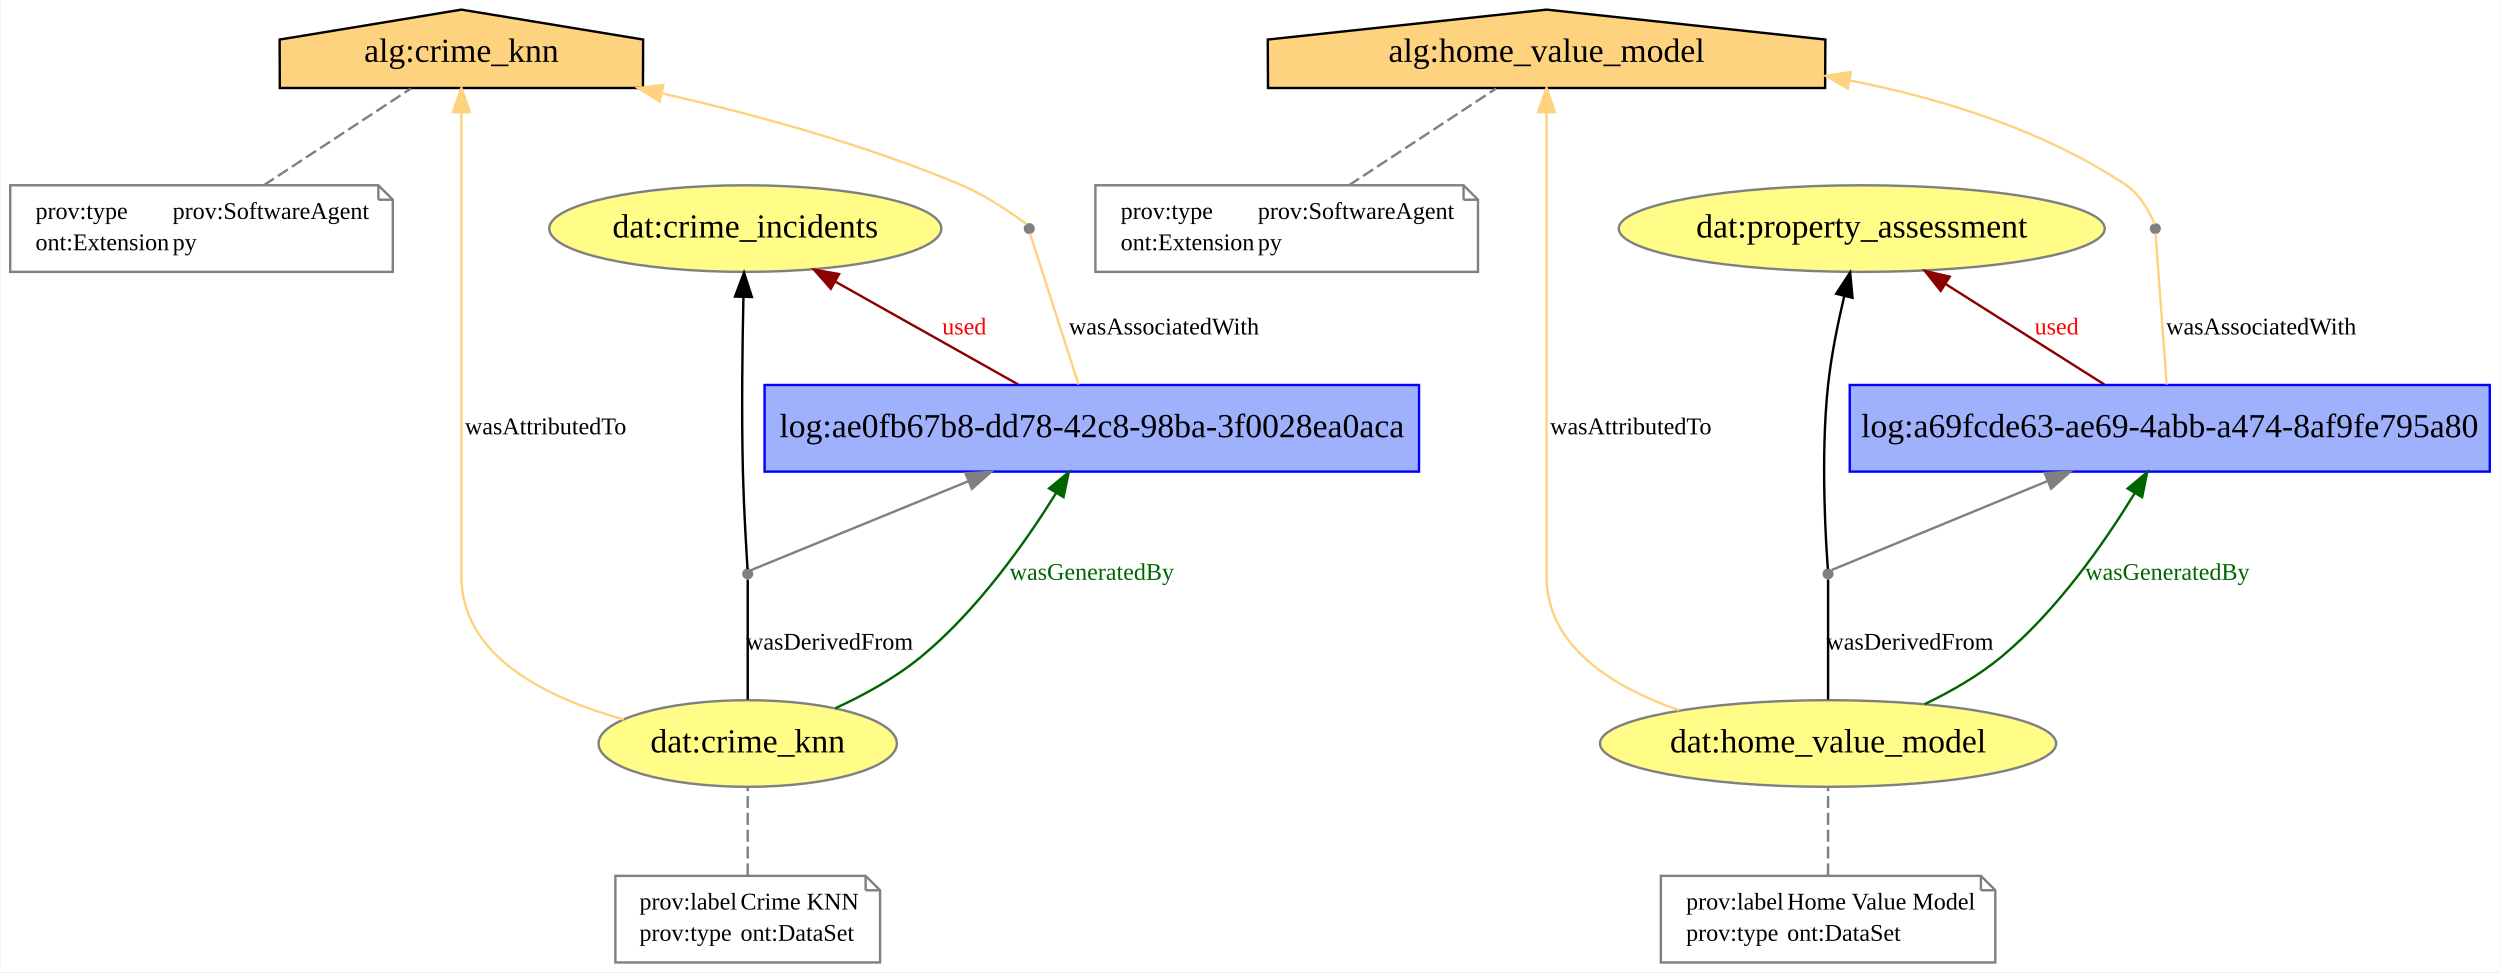
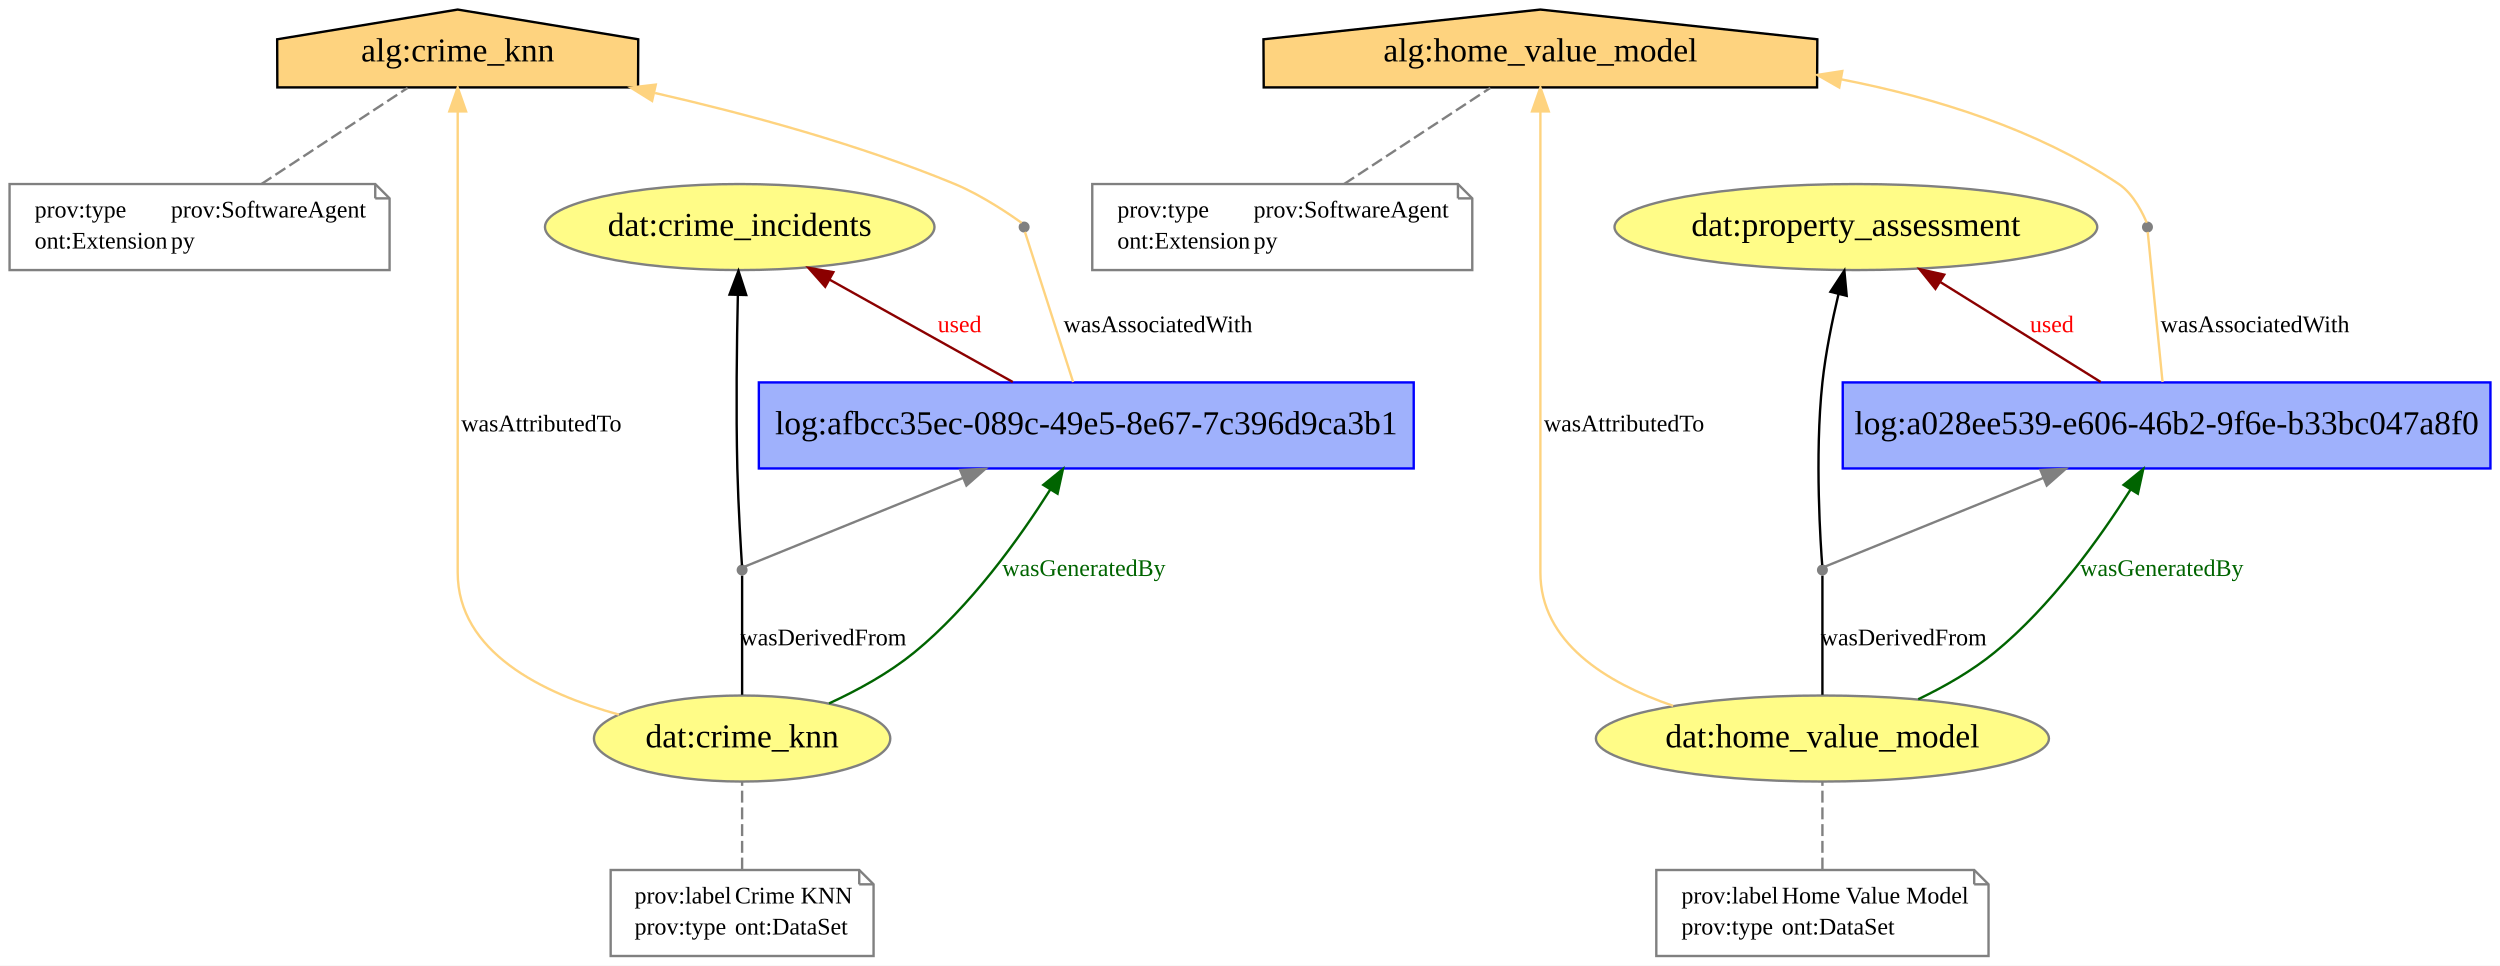
- <svg xmlns="http://www.w3.org/2000/svg" xmlns:xlink="http://www.w3.org/1999/xlink" width="1039pt" height="404pt" viewBox="0.00 0.00 1038.50 404.00">
+ <svg xmlns="http://www.w3.org/2000/svg" xmlns:xlink="http://www.w3.org/1999/xlink" width="1046pt" height="404pt" viewBox="0.00 0.00 1046.00 404.00">
  <g id="graph0" class="graph" transform="scale(1 1) rotate(0) translate(4 400)">
-     <polygon fill="white" stroke="none" points="-4,4 -4,-400 1034.5,-400 1034.5,4 -4,4" />
+     <polygon fill="white" stroke="none" points="-4,4 -4,-400 1042,-400 1042,4 -4,4" />
    <g id="node1" class="node">
      <g id="a_node1">
+         <a xlink:href="http://datamechanics.io/log#afbcc35ec-089c-49e5-8e67-7c396d9ca3b1" xlink:title="log:afbcc35ec-089c-49e5-8e67-7c396d9ca3b1">
+           <polygon fill="#9fb1fc" stroke="#0000ff" points="587.5,-240 313.5,-240 313.5,-204 587.5,-204 587.5,-240" />
+           <text text-anchor="middle" x="450.5" y="-218.3" font-family="Times New Roman,serif" font-size="14.00">log:afbcc35ec-089c-49e5-8e67-7c396d9ca3b1</text>
+         </a>
+       </g>
+     </g>
+     <g id="node7" class="node">
+       <g id="a_node7">
+         <a xlink:href="http://datamechanics.io/data/mjclawar_rarshad/crime_incidents" xlink:title="dat:crime_incidents">
+           <ellipse fill="#fffc87" stroke="#808080" cx="305.5" cy="-305" rx="81.486" ry="18" />
+           <text text-anchor="middle" x="305.5" y="-301.3" font-family="Times New Roman,serif" font-size="14.00">dat:crime_incidents</text>
+         </a>
+       </g>
+     </g>
+     <g id="edge5" class="edge">
+       <path fill="none" stroke="#8b0000" d="M419.749,-240.178C397.34,-252.696 366.858,-269.724 343.016,-283.043" />
+       <polygon fill="#8b0000" stroke="#8b0000" points="341.257,-280.016 334.234,-287.949 344.671,-286.127 341.257,-280.016" />
+       <text text-anchor="middle" x="397.5" y="-261" font-family="Times New Roman,serif" font-size="10.00" fill="red">used</text>
+     </g>
+     <g id="node13" class="node">
+       <ellipse fill="gray" stroke="gray" cx="424.5" cy="-305" rx="1.8" ry="1.8" />
+     </g>
+     <g id="edge7" class="edge">
+       <path fill="none" stroke="#fed37f" d="M444.986,-240.178C438.07,-261.726 426.864,-296.635 424.824,-302.991" />
+       <text text-anchor="middle" x="480.5" y="-261" font-family="Times New Roman,serif" font-size="10.00">wasAssociatedWith</text>
+     </g>
+     <g id="node2" class="node">
+       <g id="a_node2">
+         <a xlink:href="http://datamechanics.io/log#a028ee539-e606-46b2-9f6e-b33bc047a8f0" xlink:title="log:a028ee539-e606-46b2-9f6e-b33bc047a8f0">
+           <polygon fill="#9fb1fc" stroke="#0000ff" points="1038,-240 767,-240 767,-204 1038,-204 1038,-240" />
+           <text text-anchor="middle" x="902.5" y="-218.3" font-family="Times New Roman,serif" font-size="14.00">log:a028ee539-e606-46b2-9f6e-b33bc047a8f0</text>
+         </a>
+       </g>
+     </g>
+     <g id="node10" class="node">
+       <g id="a_node10">
+         <a xlink:href="http://datamechanics.io/data/mjclawar_rarshad/property_assessment" xlink:title="dat:property_assessment">
+           <ellipse fill="#fffc87" stroke="#808080" cx="772.5" cy="-305" rx="100.983" ry="18" />
+           <text text-anchor="middle" x="772.5" y="-301.3" font-family="Times New Roman,serif" font-size="14.00">dat:property_assessment</text>
+         </a>
+       </g>
+     </g>
+     <g id="edge6" class="edge">
+       <path fill="none" stroke="#8b0000" d="M874.93,-240.178C855.366,-252.368 828.938,-268.835 807.827,-281.988" />
+       <polygon fill="#8b0000" stroke="#8b0000" points="805.777,-279.142 799.141,-287.401 809.479,-285.083 805.777,-279.142" />
+       <text text-anchor="middle" x="854.5" y="-261" font-family="Times New Roman,serif" font-size="10.00" fill="red">used</text>
+     </g>
+     <g id="node14" class="node">
+       <ellipse fill="gray" stroke="gray" cx="894.5" cy="-305" rx="1.8" ry="1.8" />
+     </g>
+     <g id="edge9" class="edge">
+       <path fill="none" stroke="#fed37f" d="M900.803,-240.178C898.675,-261.726 895.227,-296.635 894.6,-302.991" />
+       <text text-anchor="middle" x="939.5" y="-261" font-family="Times New Roman,serif" font-size="10.00">wasAssociatedWith</text>
+     </g>
+     <g id="node3" class="node">
+       <g id="a_node3">
+         <a xlink:href="http://datamechanics.io/algorithm/mjclawar_rarshad/home_value_model" xlink:title="alg:home_value_model">
+           <polygon fill="#fed37f" stroke="black" points="756.372,-383.562 640.5,-396 524.628,-383.562 524.736,-363.438 756.264,-363.438 756.372,-383.562" />
+           <text text-anchor="middle" x="640.5" y="-374.3" font-family="Times New Roman,serif" font-size="14.00">alg:home_value_model</text>
+         </a>
+       </g>
+     </g>
+     <g id="node4" class="node">
+       <polygon fill="none" stroke="gray" points="606,-323 453,-323 453,-287 612,-287 612,-317 606,-323" />
+       <polyline fill="none" stroke="gray" points="606,-323 606,-317 " />
+       <polyline fill="none" stroke="gray" points="612,-317 606,-317 " />
+       <g id="a_node4_0">
+         <a xlink:href="http://www.w3.org/ns/prov#type" xlink:title="&lt;TABLE&gt;">
+           <text text-anchor="start" x="463.5" y="-309" font-family="Times New Roman,serif" font-size="10.00">prov:type</text>
+         </a>
+       </g>
+       <g id="a_node4_1">
+         <a xlink:href="http://www.w3.org/ns/prov#SoftwareAgent" xlink:title="&lt;TABLE&gt;">
+           <text text-anchor="start" x="520.5" y="-309" font-family="Times New Roman,serif" font-size="10.00">prov:SoftwareAgent</text>
+         </a>
+       </g>
+       <g id="a_node4_2">
+         <a xlink:href="http://datamechanics.io/ontology#Extension" xlink:title="&lt;TABLE&gt;">
+           <text text-anchor="start" x="463.5" y="-296" font-family="Times New Roman,serif" font-size="10.00">ont:Extension</text>
+         </a>
+       </g>
+       <text text-anchor="start" x="520.5" y="-296" font-family="Times New Roman,serif" font-size="10.00">py</text>
+     </g>
+     <g id="edge1" class="edge">
+       <path fill="none" stroke="gray" stroke-dasharray="5,2" d="M558.369,-323.006C577.09,-335.314 602.07,-351.736 619.546,-363.225" />
+     </g>
+     <g id="node5" class="node">
+       <g id="a_node5">
+         <a xlink:href="http://datamechanics.io/algorithm/mjclawar_rarshad/crime_knn" xlink:title="alg:crime_knn">
+           <polygon fill="#fed37f" stroke="black" points="263.034,-383.562 187.5,-396 111.966,-383.562 112.036,-363.438 262.964,-363.438 263.034,-383.562" />
+           <text text-anchor="middle" x="187.5" y="-374.3" font-family="Times New Roman,serif" font-size="14.00">alg:crime_knn</text>
+         </a>
+       </g>
+     </g>
+     <g id="node6" class="node">
+       <polygon fill="none" stroke="gray" points="153,-323 0,-323 0,-287 159,-287 159,-317 153,-323" />
+       <polyline fill="none" stroke="gray" points="153,-323 153,-317 " />
+       <polyline fill="none" stroke="gray" points="159,-317 153,-317 " />
+       <g id="a_node6_3">
+         <a xlink:href="http://www.w3.org/ns/prov#type" xlink:title="&lt;TABLE&gt;">
+           <text text-anchor="start" x="10.5" y="-309" font-family="Times New Roman,serif" font-size="10.00">prov:type</text>
+         </a>
+       </g>
+       <g id="a_node6_4">
+         <a xlink:href="http://www.w3.org/ns/prov#SoftwareAgent" xlink:title="&lt;TABLE&gt;">
+           <text text-anchor="start" x="67.5" y="-309" font-family="Times New Roman,serif" font-size="10.00">prov:SoftwareAgent</text>
+         </a>
+       </g>
+       <g id="a_node6_5">
+         <a xlink:href="http://datamechanics.io/ontology#Extension" xlink:title="&lt;TABLE&gt;">
+           <text text-anchor="start" x="10.5" y="-296" font-family="Times New Roman,serif" font-size="10.00">ont:Extension</text>
+         </a>
+       </g>
+       <text text-anchor="start" x="67.5" y="-296" font-family="Times New Roman,serif" font-size="10.00">py</text>
+     </g>
+     <g id="edge2" class="edge">
+       <path fill="none" stroke="gray" stroke-dasharray="5,2" d="M105.369,-323.006C124.09,-335.314 149.07,-351.736 166.546,-363.225" />
+     </g>
+     <g id="node8" class="node">
+       <g id="a_node8">
+         <a xlink:href="http://datamechanics.io/data/mjclawar_rarshad/home_value_model" xlink:title="dat:home_value_model">
+           <ellipse fill="#fffc87" stroke="#808080" cx="758.5" cy="-91" rx="94.783" ry="18" />
+           <text text-anchor="middle" x="758.5" y="-87.3" font-family="Times New Roman,serif" font-size="14.00">dat:home_value_model</text>
+         </a>
+       </g>
+     </g>
+     <g id="edge20" class="edge">
+       <path fill="none" stroke="darkgreen" d="M798.586,-107.441C809.559,-112.71 821.027,-119.264 830.5,-127 854.078,-146.255 874.47,-174.688 887.473,-195.237" />
+       <polygon fill="darkgreen" stroke="darkgreen" points="884.518,-197.113 892.747,-203.786 890.476,-193.438 884.518,-197.113" />
+       <text text-anchor="middle" x="900.5" y="-159" font-family="Times New Roman,serif" font-size="10.00" fill="darkgreen">wasGeneratedBy</text>
+     </g>
+     <g id="edge11" class="edge">
+       <path fill="none" stroke="#fed37f" d="M696.045,-104.663C667.74,-114.413 640.5,-131.364 640.5,-160.5 640.5,-160.5 640.5,-160.5 640.5,-306 640.5,-321.757 640.5,-339.48 640.5,-353.278" />
+       <polygon fill="#fed37f" stroke="#fed37f" points="637,-353.389 640.5,-363.389 644,-353.389 637,-353.389" />
+       <text text-anchor="middle" x="675.5" y="-219.5" font-family="Times New Roman,serif" font-size="10.00">wasAttributedTo</text>
+     </g>
+     <g id="node16" class="node">
+       <ellipse fill="gray" stroke="gray" cx="758.5" cy="-161.5" rx="1.8" ry="1.8" />
+     </g>
+     <g id="edge16" class="edge">
+       <path fill="none" stroke="black" d="M758.5,-109.285C758.5,-127.041 758.5,-152.936 758.5,-159.132" />
+       <text text-anchor="middle" x="792.5" y="-130" font-family="Times New Roman,serif" font-size="10.00">wasDerivedFrom</text>
+     </g>
+     <g id="node9" class="node">
+       <polygon fill="none" stroke="gray" points="822,-36 689,-36 689,-0 828,-0 828,-30 822,-36" />
+       <polyline fill="none" stroke="gray" points="822,-36 822,-30 " />
+       <polyline fill="none" stroke="gray" points="828,-30 822,-30 " />
+       <g id="a_node9_6">
+         <a xlink:href="http://www.w3.org/ns/prov#label" xlink:title="&lt;TABLE&gt;">
+           <text text-anchor="start" x="699.5" y="-22" font-family="Times New Roman,serif" font-size="10.00">prov:label</text>
+         </a>
+       </g>
+       <text text-anchor="start" x="741.5" y="-22" font-family="Times New Roman,serif" font-size="10.00">Home Value Model</text>
+       <g id="a_node9_7">
+         <a xlink:href="http://www.w3.org/ns/prov#type" xlink:title="&lt;TABLE&gt;">
+           <text text-anchor="start" x="699.5" y="-9" font-family="Times New Roman,serif" font-size="10.00">prov:type</text>
+         </a>
+       </g>
+       <text text-anchor="start" x="741.5" y="-9" font-family="Times New Roman,serif" font-size="10.00">ont:DataSet</text>
+     </g>
+     <g id="edge3" class="edge">
+       <path fill="none" stroke="gray" stroke-dasharray="5,2" d="M758.5,-36.187C758.5,-47.35 758.5,-61.84 758.5,-72.971" />
+     </g>
+     <g id="node11" class="node">
+       <g id="a_node11">
        <a xlink:href="http://datamechanics.io/data/mjclawar_rarshad/crime_knn" xlink:title="dat:crime_knn">
          <ellipse fill="#fffc87" stroke="#808080" cx="306.5" cy="-91" rx="61.99" ry="18" />
          <text text-anchor="middle" x="306.5" y="-87.3" font-family="Times New Roman,serif" font-size="14.00">dat:crime_knn</text>
        </a>
      </g>
    </g>
-     <g id="node7" class="node">
-       <g id="a_node7">
-         <a xlink:href="http://datamechanics.io/algorithm/mjclawar_rarshad/crime_knn" xlink:title="alg:crime_knn">
-           <polygon fill="#fed37f" stroke="black" points="263.034,-383.562 187.5,-396 111.966,-383.562 112.036,-363.438 262.964,-363.438 263.034,-383.562" />
-           <text text-anchor="middle" x="187.5" y="-374.3" font-family="Times New Roman,serif" font-size="14.00">alg:crime_knn</text>
-         </a>
-       </g>
+     <g id="edge19" class="edge">
+       <path fill="none" stroke="darkgreen" d="M342.869,-105.694C354.926,-111.236 367.95,-118.384 378.5,-127 402.078,-146.255 422.47,-174.688 435.473,-195.237" />
+       <polygon fill="darkgreen" stroke="darkgreen" points="432.518,-197.113 440.747,-203.786 438.476,-193.438 432.518,-197.113" />
+       <text text-anchor="middle" x="449.5" y="-159" font-family="Times New Roman,serif" font-size="10.00" fill="darkgreen">wasGeneratedBy</text>
    </g>
    <g id="edge12" class="edge">
      <path fill="none" stroke="#fed37f" d="M254.997,-100.986C222.836,-109.893 187.5,-127.246 187.5,-160.5 187.5,-160.5 187.5,-160.5 187.5,-306 187.5,-321.757 187.5,-339.48 187.5,-353.278" />
      <polygon fill="#fed37f" stroke="#fed37f" points="184,-353.389 187.5,-363.389 191,-353.389 184,-353.389" />
      <text text-anchor="middle" x="222.5" y="-219.5" font-family="Times New Roman,serif" font-size="10.00">wasAttributedTo</text>
    </g>
-     <g id="node12" class="node">
-       <g id="a_node12">
-         <a xlink:href="http://datamechanics.io/log#ae0fb67b8-dd78-42c8-98ba-3f0028ea0aca" xlink:title="log:ae0fb67b8-dd78-42c8-98ba-3f0028ea0aca">
-           <polygon fill="#9fb1fc" stroke="#0000ff" points="585.5,-240 313.5,-240 313.5,-204 585.5,-204 585.5,-240" />
-           <text text-anchor="middle" x="449.5" y="-218.3" font-family="Times New Roman,serif" font-size="14.00">log:ae0fb67b8-dd78-42c8-98ba-3f0028ea0aca</text>
-         </a>
-       </g>
-     </g>
-     <g id="edge9" class="edge">
-       <path fill="none" stroke="darkgreen" d="M342.902,-105.654C354.962,-111.192 367.979,-118.349 378.5,-127 401.788,-146.149 421.799,-174.416 434.585,-194.949" />
-       <polygon fill="darkgreen" stroke="darkgreen" points="431.761,-197.041 439.937,-203.779 437.747,-193.413 431.761,-197.041" />
-       <text text-anchor="middle" x="449.5" y="-159" font-family="Times New Roman,serif" font-size="10.00" fill="darkgreen">wasGeneratedBy</text>
-     </g>
-     <g id="node16" class="node">
+     <g id="node15" class="node">
      <ellipse fill="gray" stroke="gray" cx="306.5" cy="-161.5" rx="1.8" ry="1.8" />
    </g>
-     <g id="edge16" class="edge">
+     <g id="edge13" class="edge">
      <path fill="none" stroke="black" d="M306.5,-109.285C306.5,-127.041 306.5,-152.936 306.5,-159.132" />
      <text text-anchor="middle" x="340.5" y="-130" font-family="Times New Roman,serif" font-size="10.00">wasDerivedFrom</text>
    </g>
-     <g id="node2" class="node">
+     <g id="node12" class="node">
      <polygon fill="none" stroke="gray" points="355.5,-36 251.5,-36 251.5,-0 361.5,-0 361.5,-30 355.5,-36" />
      <polyline fill="none" stroke="gray" points="355.5,-36 355.5,-30 " />
      <polyline fill="none" stroke="gray" points="361.5,-30 355.5,-30 " />
-       <g id="a_node2_0">
+       <g id="a_node12_8">
        <a xlink:href="http://www.w3.org/ns/prov#label" xlink:title="&lt;TABLE&gt;">
          <text text-anchor="start" x="261.5" y="-22" font-family="Times New Roman,serif" font-size="10.00">prov:label</text>
        </a>
      </g>
      <text text-anchor="start" x="303.5" y="-22" font-family="Times New Roman,serif" font-size="10.00">Crime KNN</text>
-       <g id="a_node2_1">
+       <g id="a_node12_9">
        <a xlink:href="http://www.w3.org/ns/prov#type" xlink:title="&lt;TABLE&gt;">
          <text text-anchor="start" x="261.5" y="-9" font-family="Times New Roman,serif" font-size="10.00">prov:type</text>
        </a>
      </g>
      <text text-anchor="start" x="303.5" y="-9" font-family="Times New Roman,serif" font-size="10.00">ont:DataSet</text>
    </g>
-     <g id="edge1" class="edge">
+     <g id="edge4" class="edge">
      <path fill="none" stroke="gray" stroke-dasharray="5,2" d="M306.5,-36.187C306.5,-47.35 306.5,-61.84 306.5,-72.971" />
    </g>
-     <g id="node3" class="node">
-       <g id="a_node3">
-         <a xlink:href="http://datamechanics.io/data/mjclawar_rarshad/home_value_model" xlink:title="dat:home_value_model">
-           <ellipse fill="#fffc87" stroke="#808080" cx="755.5" cy="-91" rx="94.783" ry="18" />
-           <text text-anchor="middle" x="755.5" y="-87.3" font-family="Times New Roman,serif" font-size="14.00">dat:home_value_model</text>
-         </a>
-       </g>
-     </g>
-     <g id="node9" class="node">
-       <g id="a_node9">
-         <a xlink:href="http://datamechanics.io/algorithm/mjclawar_rarshad/home_value_model" xlink:title="alg:home_value_model">
-           <polygon fill="#fed37f" stroke="black" points="754.372,-383.562 638.5,-396 522.628,-383.562 522.736,-363.438 754.264,-363.438 754.372,-383.562" />
-           <text text-anchor="middle" x="638.5" y="-374.3" font-family="Times New Roman,serif" font-size="14.00">alg:home_value_model</text>
-         </a>
-       </g>
-     </g>
-     <g id="edge11" class="edge">
-       <path fill="none" stroke="#fed37f" d="M693.574,-104.813C665.509,-114.604 638.5,-131.549 638.5,-160.5 638.5,-160.5 638.5,-160.5 638.5,-306 638.5,-321.757 638.5,-339.48 638.5,-353.278" />
-       <polygon fill="#fed37f" stroke="#fed37f" points="635,-353.389 638.5,-363.389 642,-353.389 635,-353.389" />
-       <text text-anchor="middle" x="673.5" y="-219.5" font-family="Times New Roman,serif" font-size="10.00">wasAttributedTo</text>
-     </g>
-     <g id="node11" class="node">
-       <g id="a_node11">
-         <a xlink:href="http://datamechanics.io/log#a69fcde63-ae69-4abb-a474-8af9fe795a80" xlink:title="log:a69fcde63-ae69-4abb-a474-8af9fe795a80">
-           <polygon fill="#9fb1fc" stroke="#0000ff" points="1030.5,-240 764.5,-240 764.5,-204 1030.5,-204 1030.5,-240" />
-           <text text-anchor="middle" x="897.5" y="-218.3" font-family="Times New Roman,serif" font-size="14.00">log:a69fcde63-ae69-4abb-a474-8af9fe795a80</text>
-         </a>
-       </g>
+     <g id="edge8" class="edge">
+       <path fill="none" stroke="#fed37f" d="M423.45,-306.763C419.786,-309.392 407.149,-318.183 395.5,-323 355.465,-339.556 308.952,-352.203 270.076,-361.081" />
+       <polygon fill="#fed37f" stroke="#fed37f" points="268.841,-357.771 259.847,-363.371 270.37,-364.601 268.841,-357.771" />
    </g>
    <g id="edge10" class="edge">
-       <path fill="none" stroke="darkgreen" d="M795.654,-107.358C806.628,-112.626 818.079,-119.2 827.5,-127 850.604,-146.131 870.312,-174.4 882.873,-194.939" />
-       <polygon fill="darkgreen" stroke="darkgreen" points="880.007,-196.967 888.129,-203.771 886.023,-193.388 880.007,-196.967" />
-       <text text-anchor="middle" x="896.5" y="-159" font-family="Times New Roman,serif" font-size="10.00" fill="darkgreen">wasGeneratedBy</text>
-     </g>
-     <g id="node15" class="node">
-       <ellipse fill="gray" stroke="gray" cx="755.5" cy="-161.5" rx="1.8" ry="1.8" />
-     </g>
-     <g id="edge13" class="edge">
-       <path fill="none" stroke="black" d="M755.5,-109.285C755.5,-127.041 755.5,-152.936 755.5,-159.132" />
-       <text text-anchor="middle" x="789.5" y="-130" font-family="Times New Roman,serif" font-size="10.00">wasDerivedFrom</text>
-     </g>
-     <g id="node4" class="node">
-       <polygon fill="none" stroke="gray" points="819,-36 686,-36 686,-0 825,-0 825,-30 819,-36" />
-       <polyline fill="none" stroke="gray" points="819,-36 819,-30 " />
-       <polyline fill="none" stroke="gray" points="825,-30 819,-30 " />
-       <g id="a_node4_2">
-         <a xlink:href="http://www.w3.org/ns/prov#label" xlink:title="&lt;TABLE&gt;">
-           <text text-anchor="start" x="696.5" y="-22" font-family="Times New Roman,serif" font-size="10.00">prov:label</text>
-         </a>
-       </g>
-       <text text-anchor="start" x="738.5" y="-22" font-family="Times New Roman,serif" font-size="10.00">Home Value Model</text>
-       <g id="a_node4_3">
-         <a xlink:href="http://www.w3.org/ns/prov#type" xlink:title="&lt;TABLE&gt;">
-           <text text-anchor="start" x="696.5" y="-9" font-family="Times New Roman,serif" font-size="10.00">prov:type</text>
-         </a>
-       </g>
-       <text text-anchor="start" x="738.5" y="-9" font-family="Times New Roman,serif" font-size="10.00">ont:DataSet</text>
-     </g>
-     <g id="edge2" class="edge">
-       <path fill="none" stroke="gray" stroke-dasharray="5,2" d="M755.5,-36.187C755.5,-47.35 755.5,-61.84 755.5,-72.971" />
-     </g>
-     <g id="node5" class="node">
-       <g id="a_node5">
-         <a xlink:href="http://datamechanics.io/data/mjclawar_rarshad/property_assessment" xlink:title="dat:property_assessment">
-           <ellipse fill="#fffc87" stroke="#808080" cx="769.5" cy="-305" rx="100.983" ry="18" />
-           <text text-anchor="middle" x="769.5" y="-301.3" font-family="Times New Roman,serif" font-size="14.00">dat:property_assessment</text>
-         </a>
-       </g>
-     </g>
-     <g id="node6" class="node">
-       <g id="a_node6">
-         <a xlink:href="http://datamechanics.io/data/mjclawar_rarshad/crime_incidents" xlink:title="dat:crime_incidents">
-           <ellipse fill="#fffc87" stroke="#808080" cx="305.5" cy="-305" rx="81.486" ry="18" />
-           <text text-anchor="middle" x="305.5" y="-301.3" font-family="Times New Roman,serif" font-size="14.00">dat:crime_incidents</text>
-         </a>
-       </g>
-     </g>
-     <g id="node8" class="node">
-       <polygon fill="none" stroke="gray" points="153,-323 0,-323 0,-287 159,-287 159,-317 153,-323" />
-       <polyline fill="none" stroke="gray" points="153,-323 153,-317 " />
-       <polyline fill="none" stroke="gray" points="159,-317 153,-317 " />
-       <g id="a_node8_4">
-         <a xlink:href="http://www.w3.org/ns/prov#type" xlink:title="&lt;TABLE&gt;">
-           <text text-anchor="start" x="10.5" y="-309" font-family="Times New Roman,serif" font-size="10.00">prov:type</text>
-         </a>
-       </g>
-       <g id="a_node8_5">
-         <a xlink:href="http://www.w3.org/ns/prov#SoftwareAgent" xlink:title="&lt;TABLE&gt;">
-           <text text-anchor="start" x="67.5" y="-309" font-family="Times New Roman,serif" font-size="10.00">prov:SoftwareAgent</text>
-         </a>
-       </g>
-       <g id="a_node8_6">
-         <a xlink:href="http://datamechanics.io/ontology#Extension" xlink:title="&lt;TABLE&gt;">
-           <text text-anchor="start" x="10.5" y="-296" font-family="Times New Roman,serif" font-size="10.00">ont:Extension</text>
-         </a>
-       </g>
-       <text text-anchor="start" x="67.5" y="-296" font-family="Times New Roman,serif" font-size="10.00">py</text>
-     </g>
-     <g id="edge3" class="edge">
-       <path fill="none" stroke="gray" stroke-dasharray="5,2" d="M105.369,-323.006C124.09,-335.314 149.07,-351.736 166.546,-363.225" />
-     </g>
-     <g id="node10" class="node">
-       <polygon fill="none" stroke="gray" points="604,-323 451,-323 451,-287 610,-287 610,-317 604,-323" />
-       <polyline fill="none" stroke="gray" points="604,-323 604,-317 " />
-       <polyline fill="none" stroke="gray" points="610,-317 604,-317 " />
-       <g id="a_node10_7">
-         <a xlink:href="http://www.w3.org/ns/prov#type" xlink:title="&lt;TABLE&gt;">
-           <text text-anchor="start" x="461.5" y="-309" font-family="Times New Roman,serif" font-size="10.00">prov:type</text>
-         </a>
-       </g>
-       <g id="a_node10_8">
-         <a xlink:href="http://www.w3.org/ns/prov#SoftwareAgent" xlink:title="&lt;TABLE&gt;">
-           <text text-anchor="start" x="518.5" y="-309" font-family="Times New Roman,serif" font-size="10.00">prov:SoftwareAgent</text>
-         </a>
-       </g>
-       <g id="a_node10_9">
-         <a xlink:href="http://datamechanics.io/ontology#Extension" xlink:title="&lt;TABLE&gt;">
-           <text text-anchor="start" x="461.5" y="-296" font-family="Times New Roman,serif" font-size="10.00">ont:Extension</text>
-         </a>
-       </g>
-       <text text-anchor="start" x="518.5" y="-296" font-family="Times New Roman,serif" font-size="10.00">py</text>
-     </g>
-     <g id="edge4" class="edge">
-       <path fill="none" stroke="gray" stroke-dasharray="5,2" d="M556.369,-323.006C575.09,-335.314 600.07,-351.736 617.546,-363.225" />
-     </g>
-     <g id="edge20" class="edge">
-       <path fill="none" stroke="#8b0000" d="M870.354,-240.178C851.091,-252.368 825.07,-268.835 804.284,-281.988" />
-       <polygon fill="#8b0000" stroke="#8b0000" points="802.31,-279.096 795.731,-287.401 806.053,-285.011 802.31,-279.096" />
-       <text text-anchor="middle" x="850.5" y="-261" font-family="Times New Roman,serif" font-size="10.00" fill="red">used</text>
-     </g>
-     <g id="node13" class="node">
-       <ellipse fill="gray" stroke="gray" cx="891.5" cy="-305" rx="1.8" ry="1.8" />
-     </g>
-     <g id="edge5" class="edge">
-       <path fill="none" stroke="#fed37f" d="M896.228,-240.178C894.631,-261.726 892.046,-296.635 891.575,-302.991" />
-       <text text-anchor="middle" x="935.5" y="-261" font-family="Times New Roman,serif" font-size="10.00">wasAssociatedWith</text>
-     </g>
-     <g id="edge19" class="edge">
-       <path fill="none" stroke="#8b0000" d="M418.961,-240.178C396.707,-252.696 366.435,-269.724 342.757,-283.043" />
-       <polygon fill="#8b0000" stroke="#8b0000" points="341.036,-279.995 334.036,-287.949 344.468,-286.096 341.036,-279.995" />
-       <text text-anchor="middle" x="396.5" y="-261" font-family="Times New Roman,serif" font-size="10.00" fill="red">used</text>
-     </g>
-     <g id="node14" class="node">
-       <ellipse fill="gray" stroke="gray" cx="423.5" cy="-305" rx="1.8" ry="1.8" />
-     </g>
-     <g id="edge7" class="edge">
-       <path fill="none" stroke="#fed37f" d="M443.986,-240.178C437.07,-261.726 425.864,-296.635 423.824,-302.991" />
-       <text text-anchor="middle" x="479.5" y="-261" font-family="Times New Roman,serif" font-size="10.00">wasAssociatedWith</text>
-     </g>
-     <g id="edge6" class="edge">
-       <path fill="none" stroke="#fed37f" d="M891.188,-306.798C890.072,-309.544 885.991,-318.67 879.5,-323 845.63,-345.593 803.73,-358.855 764.417,-366.6" />
-       <polygon fill="#fed37f" stroke="#fed37f" points="763.673,-363.179 754.484,-368.453 764.956,-370.06 763.673,-363.179" />
-     </g>
-     <g id="edge8" class="edge">
-       <path fill="none" stroke="#fed37f" d="M422.492,-306.765C418.969,-309.403 406.815,-318.218 395.5,-323 355.909,-339.731 309.828,-352.339 271.116,-361.147" />
-       <polygon fill="#fed37f" stroke="#fed37f" points="269.924,-357.827 260.924,-363.418 271.446,-364.659 269.924,-357.827" />
+       <path fill="none" stroke="#fed37f" d="M894.188,-306.798C893.072,-309.545 888.993,-318.673 882.5,-323 848.321,-345.778 806.003,-359.078 766.361,-366.801" />
+       <polygon fill="#fed37f" stroke="#fed37f" points="765.546,-363.392 756.346,-368.646 766.815,-370.276 765.546,-363.392" />
+     </g>
+     <g id="edge15" class="edge">
+       <path fill="none" stroke="gray" d="M307.745,-163.006C315.804,-166.28 361.434,-184.817 398.97,-200.066" />
+       <polygon fill="gray" stroke="gray" points="397.729,-203.339 408.311,-203.861 400.363,-196.854 397.729,-203.339" />
    </g>
    <g id="edge14" class="edge">
-       <path fill="none" stroke="black" d="M755.412,-163.597C754.871,-170.531 752.145,-208.966 755.5,-240 756.829,-252.294 759.554,-265.689 762.25,-277.032" />
-       <polygon fill="black" stroke="black" points="758.865,-277.923 764.676,-286.782 765.658,-276.232 758.865,-277.923" />
-     </g>
-     <g id="edge15" class="edge">
-       <path fill="none" stroke="gray" d="M757.095,-163.157C765.961,-166.81 810.103,-184.995 846.559,-200.014" />
-       <polygon fill="gray" stroke="gray" points="845.538,-203.379 856.118,-203.952 848.205,-196.906 845.538,-203.379" />
-     </g>
-     <g id="edge17" class="edge">
      <path fill="none" stroke="black" d="M306.432,-163.526C306.129,-168.188 304.889,-187.847 304.5,-204 303.908,-228.57 304.277,-256.544 304.724,-276.645" />
      <polygon fill="black" stroke="black" points="301.226,-276.743 304.968,-286.655 308.224,-276.572 301.226,-276.743" />
    </g>
    <g id="edge18" class="edge">
-       <path fill="none" stroke="gray" d="M307.736,-163.006C315.739,-166.28 361.053,-184.817 398.328,-200.066" />
-       <polygon fill="gray" stroke="gray" points="397.023,-203.314 407.604,-203.861 399.673,-196.835 397.023,-203.314" />
+       <path fill="none" stroke="gray" d="M759.745,-163.006C767.804,-166.28 813.434,-184.817 850.97,-200.066" />
+       <polygon fill="gray" stroke="gray" points="849.729,-203.339 860.311,-203.861 852.363,-196.854 849.729,-203.339" />
+     </g>
+     <g id="edge17" class="edge">
+       <path fill="none" stroke="black" d="M758.412,-163.597C757.871,-170.531 755.145,-208.966 758.5,-240 759.829,-252.294 762.554,-265.689 765.25,-277.032" />
+       <polygon fill="black" stroke="black" points="761.865,-277.923 767.676,-286.782 768.658,-276.232 761.865,-277.923" />
    </g>
  </g>
</svg>
